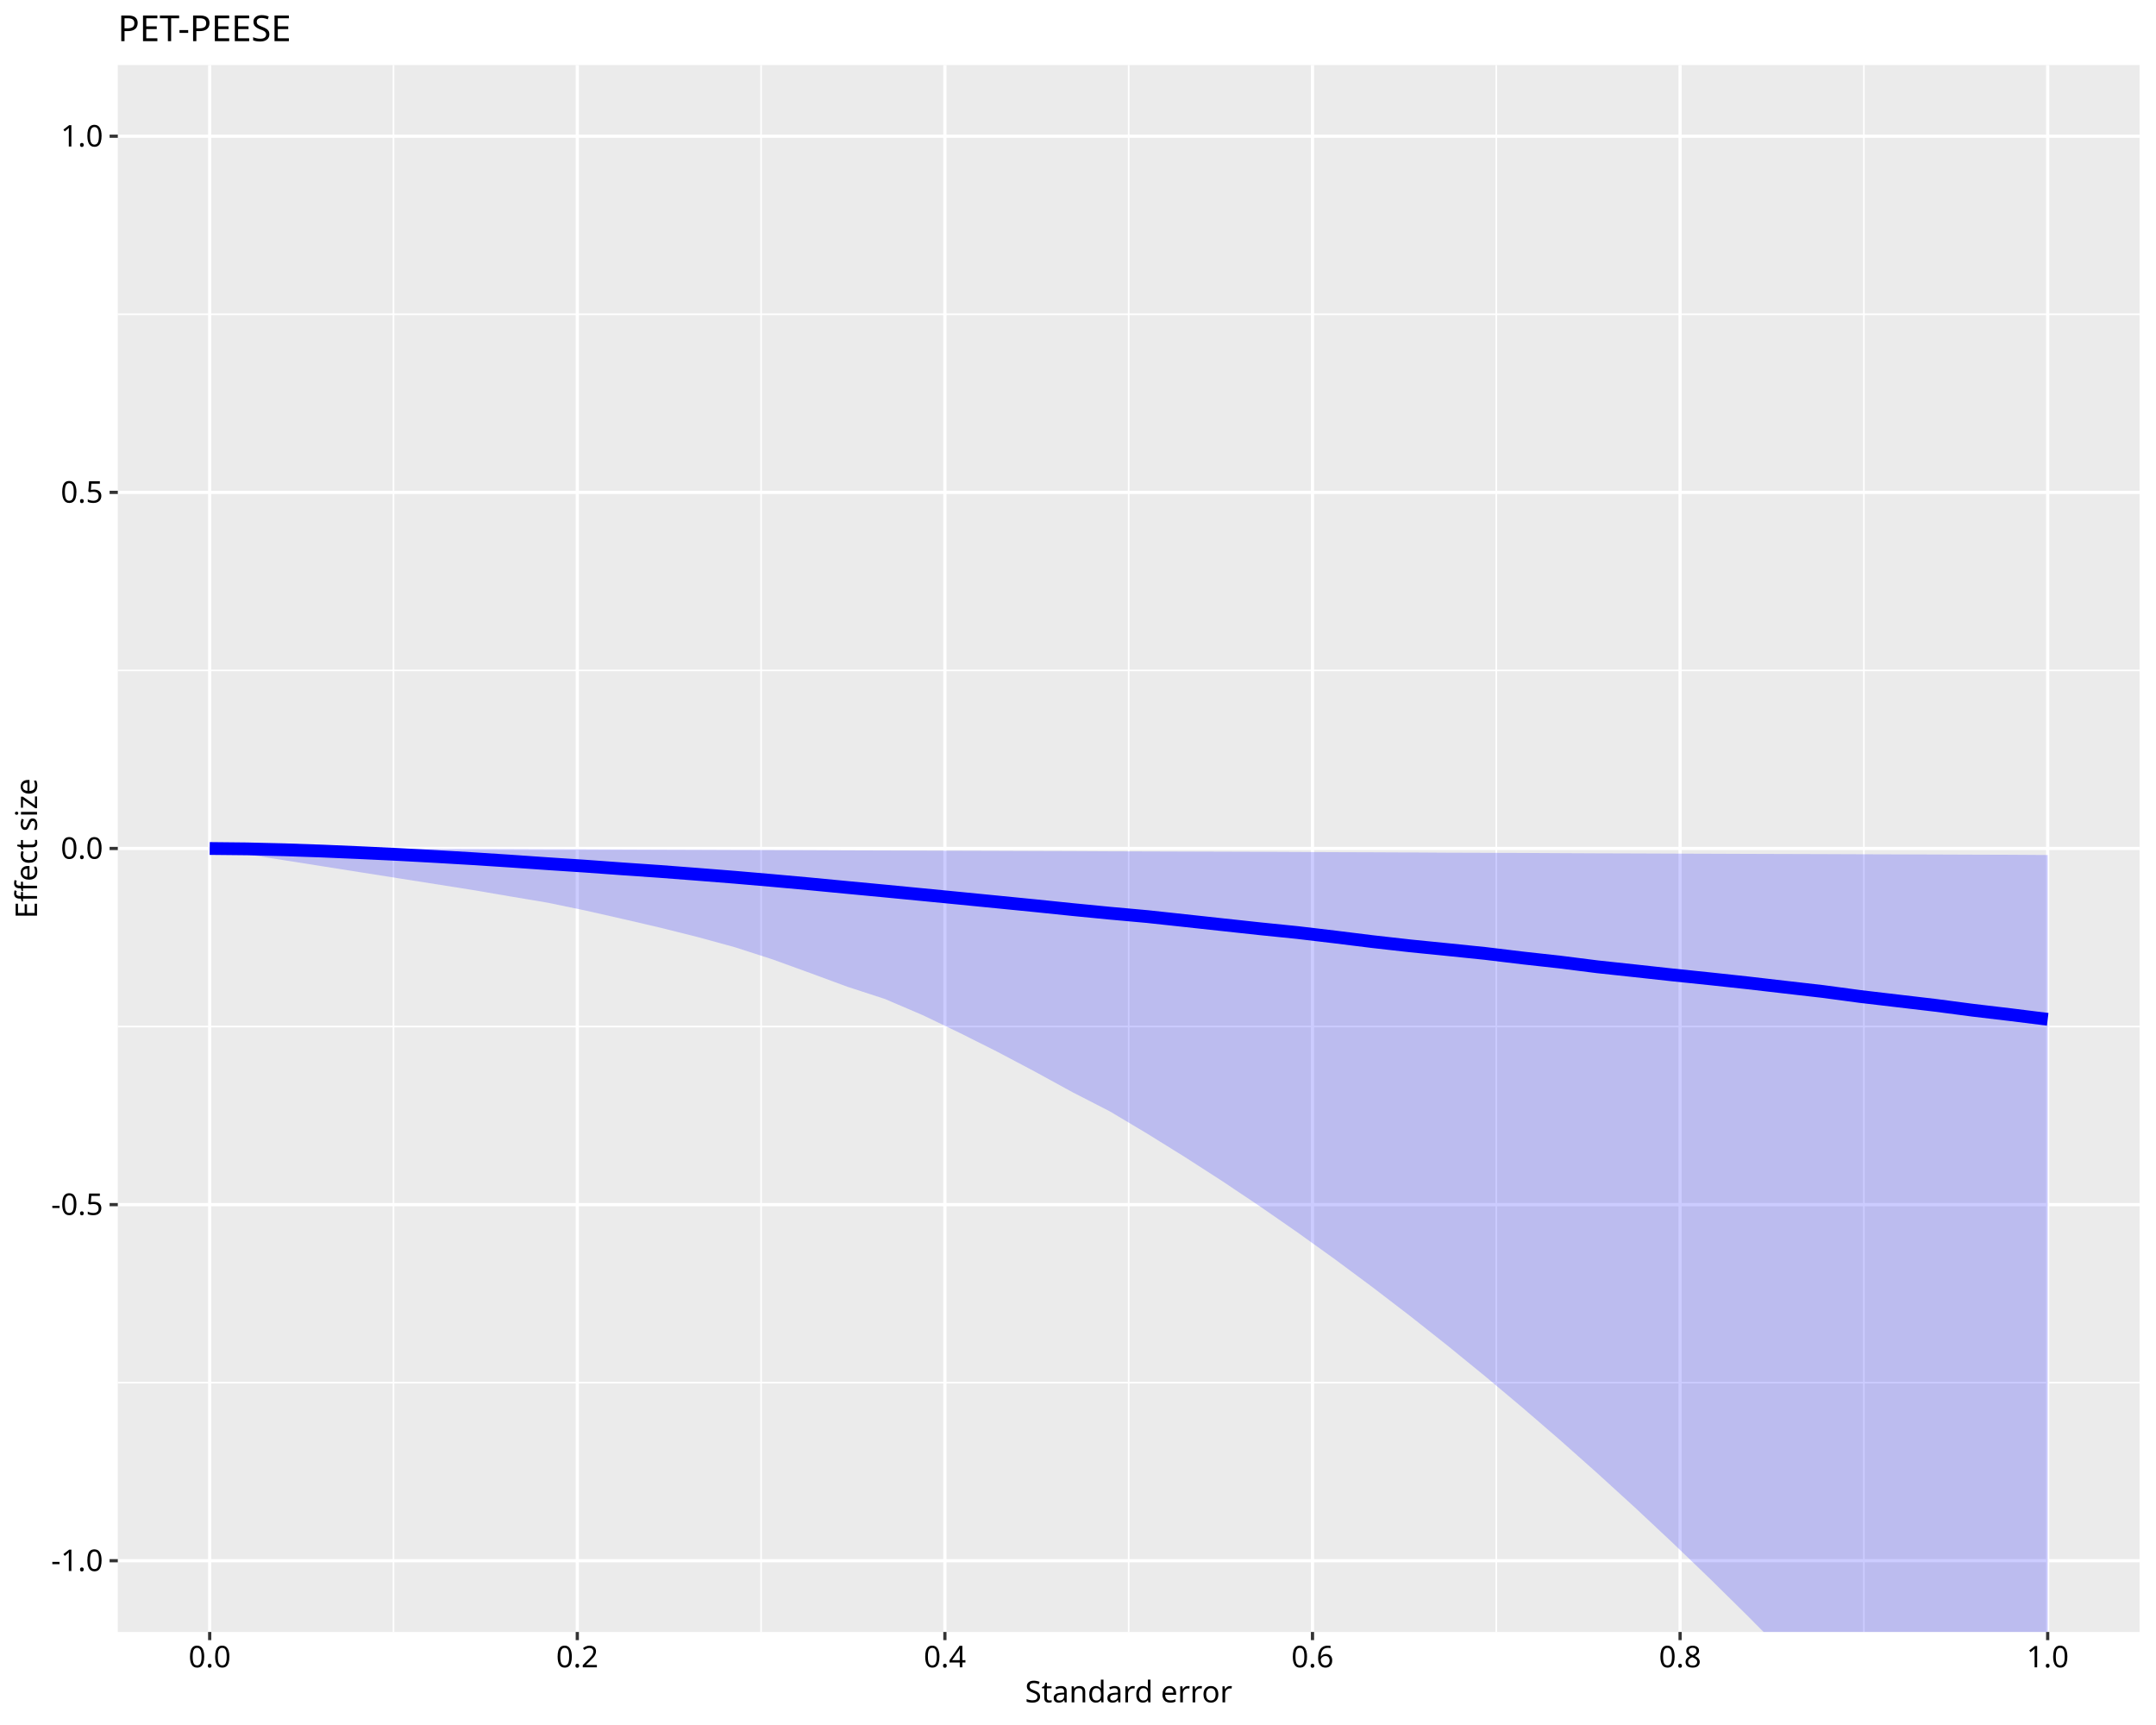
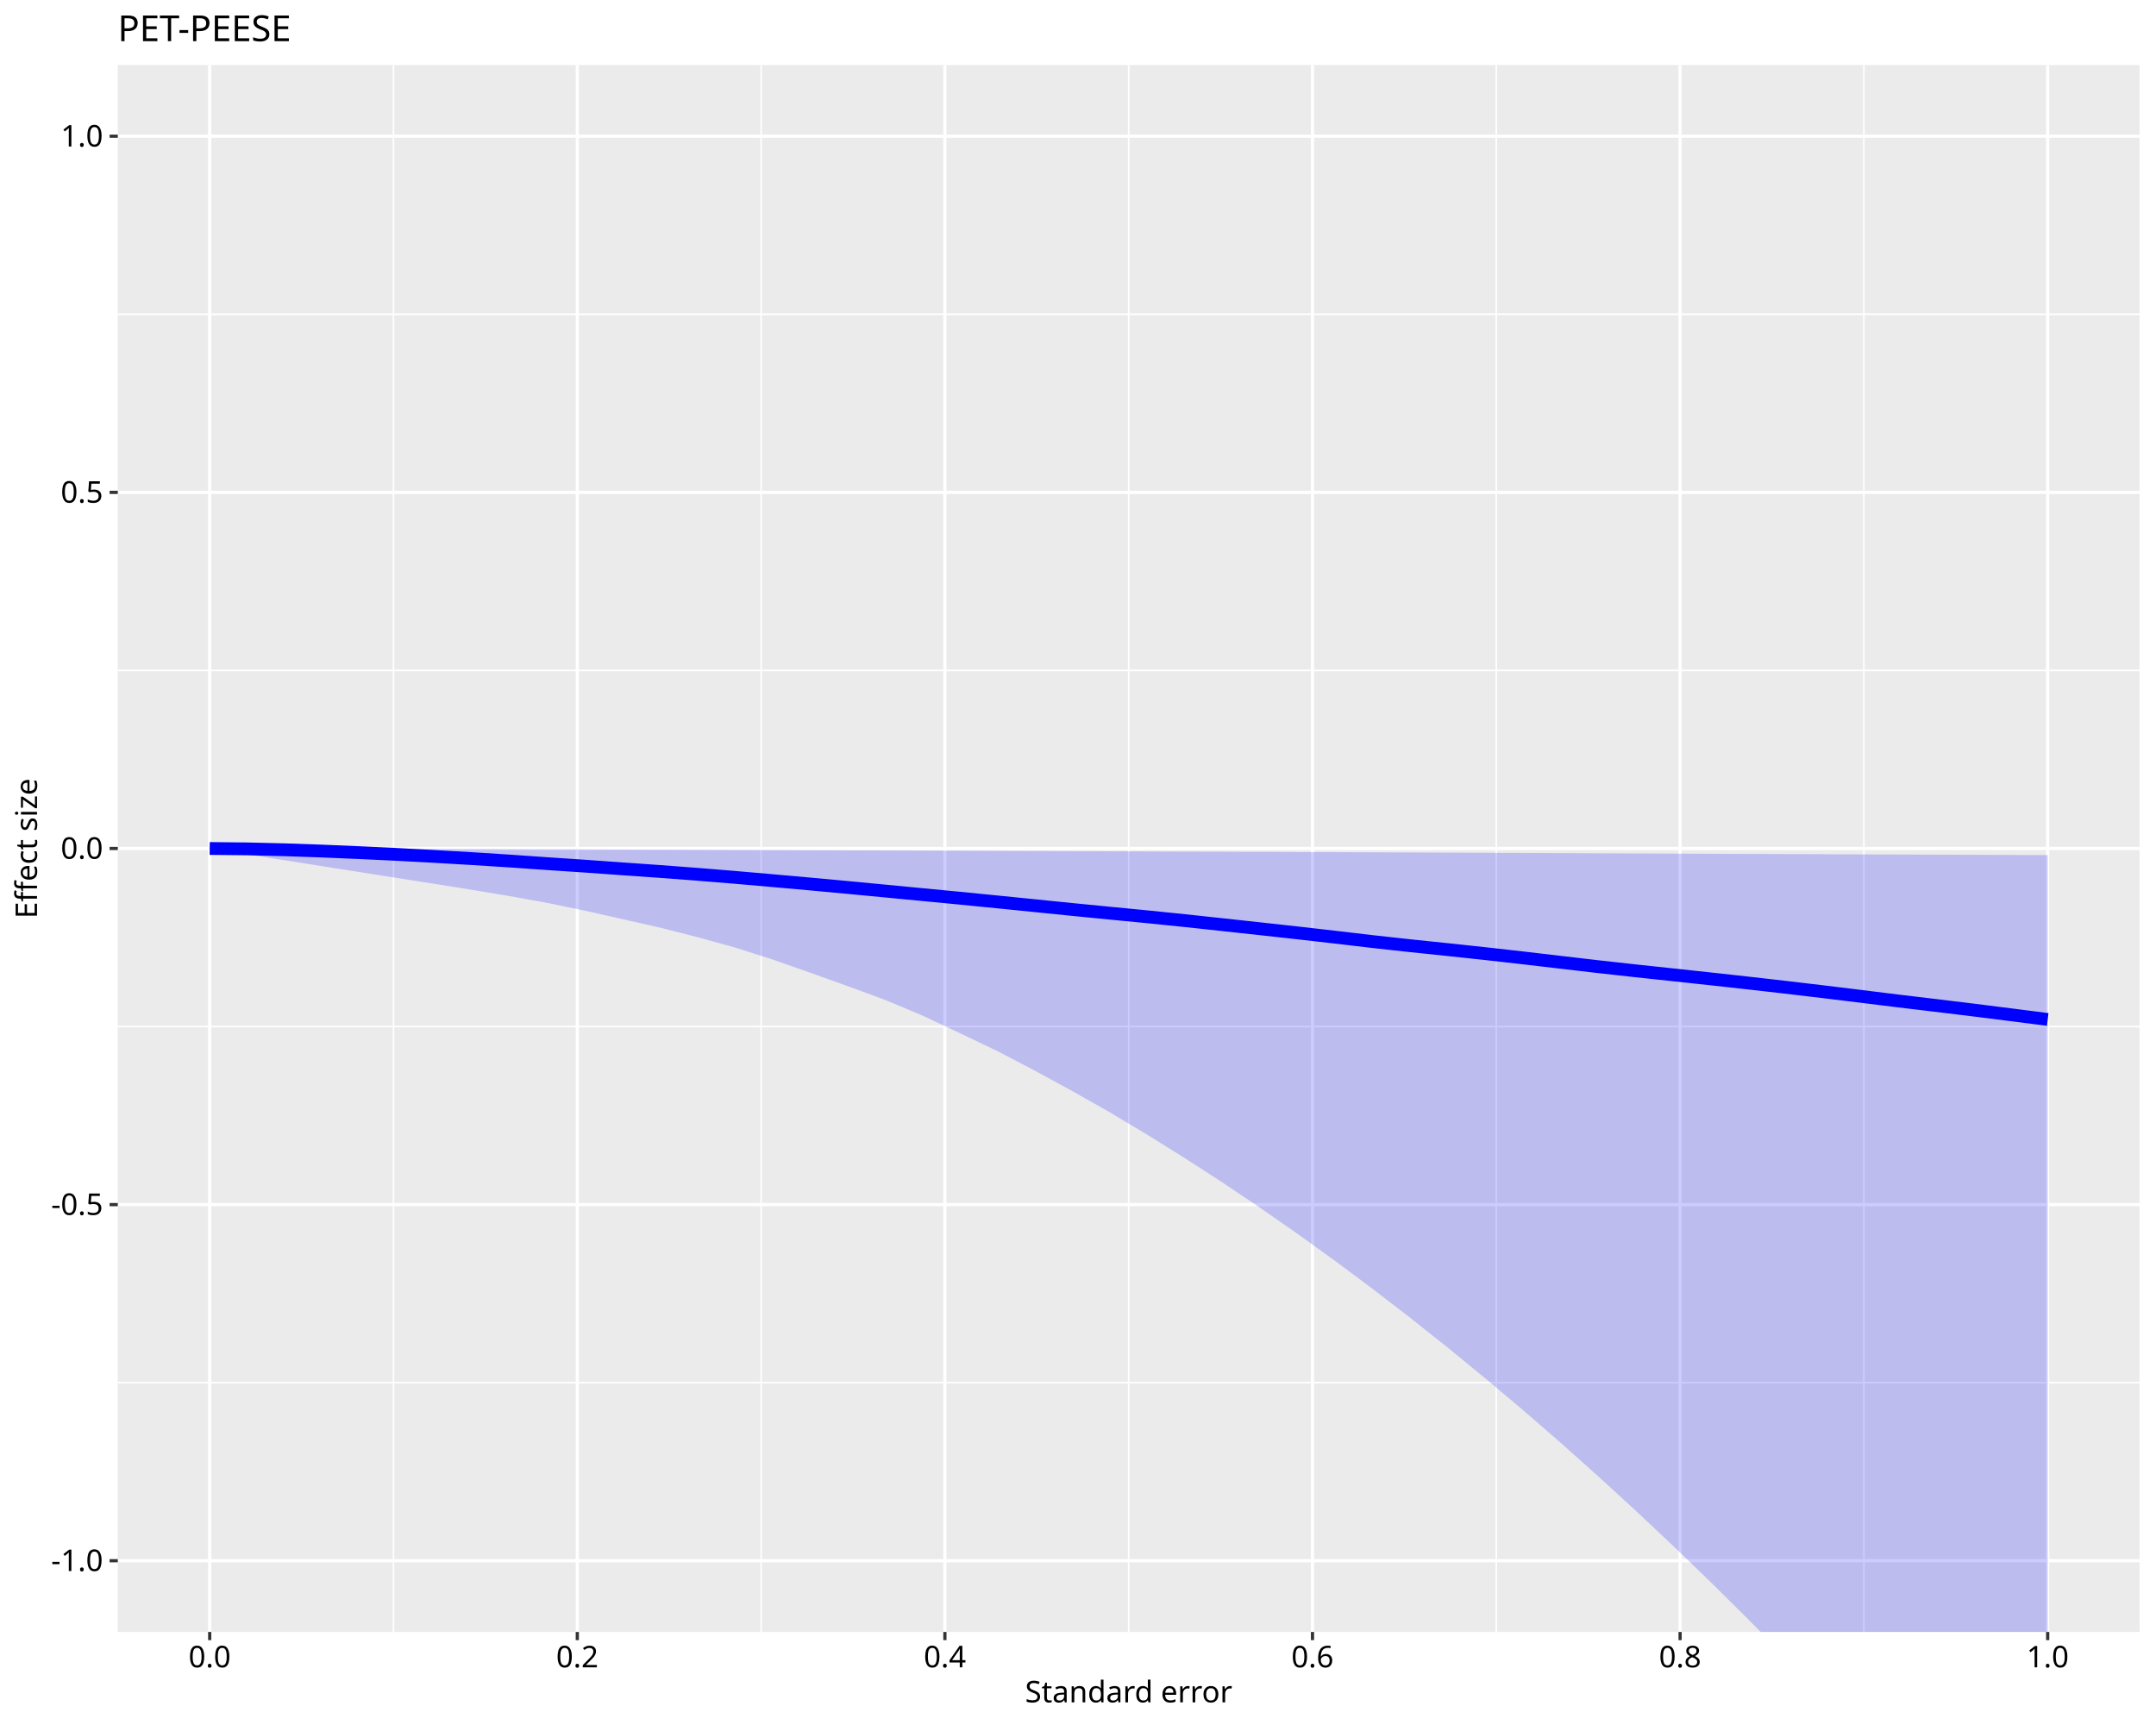
<svg xmlns="http://www.w3.org/2000/svg" class="svglite" data-engine-version="2.0" width="720.00pt" height="576.00pt" viewBox="0 0 720.00 576.00">
  <defs>
    <style type="text/css">
    .svglite line, .svglite polyline, .svglite polygon, .svglite path, .svglite rect, .svglite circle {
      fill: none;
      stroke: #000000;
      stroke-linecap: round;
      stroke-linejoin: round;
      stroke-miterlimit: 10.00;
    }
  </style>
  </defs>
  <rect width="100%" height="100%" style="stroke: none; fill: #FFFFFF;" />
  <defs>
    <clipPath id="cpMC4wMHw3MjAuMDB8MC4wMHw1NzYuMDA=">
      <rect x="0.00" y="0.00" width="720.00" height="576.00" />
    </clipPath>
  </defs>
  <g clip-path="url(#cpMC4wMHw3MjAuMDB8MC4wMHw1NzYuMDA=)">
    <rect x="0.00" y="0.00" width="720.00" height="576.00" style="stroke-width: 1.07; stroke: #FFFFFF; fill: #FFFFFF;" />
  </g>
  <defs>
    <clipPath id="cpMzkuMzR8NzE0LjUyfDIxLjcxfDU0NC45Mw==">
      <rect x="39.34" y="21.71" width="675.18" height="523.22" />
    </clipPath>
  </defs>
  <g clip-path="url(#cpMzkuMzR8NzE0LjUyfDIxLjcxfDU0NC45Mw==)">
    <rect x="39.34" y="21.71" width="675.18" height="523.22" style="stroke-width: 1.07; stroke: none; fill: #EBEBEB;" />
    <polyline points="39.34,461.69 714.52,461.69 " style="stroke-width: 0.53; stroke: #FFFFFF; stroke-linecap: butt;" />
    <polyline points="39.34,342.78 714.52,342.78 " style="stroke-width: 0.53; stroke: #FFFFFF; stroke-linecap: butt;" />
    <polyline points="39.34,223.86 714.52,223.86 " style="stroke-width: 0.53; stroke: #FFFFFF; stroke-linecap: butt;" />
    <polyline points="39.34,104.95 714.52,104.95 " style="stroke-width: 0.53; stroke: #FFFFFF; stroke-linecap: butt;" />
    <polyline points="131.41,544.93 131.41,21.71 " style="stroke-width: 0.53; stroke: #FFFFFF; stroke-linecap: butt;" />
    <polyline points="254.17,544.93 254.17,21.71 " style="stroke-width: 0.53; stroke: #FFFFFF; stroke-linecap: butt;" />
    <polyline points="376.93,544.93 376.93,21.71 " style="stroke-width: 0.53; stroke: #FFFFFF; stroke-linecap: butt;" />
    <polyline points="499.69,544.93 499.69,21.71 " style="stroke-width: 0.53; stroke: #FFFFFF; stroke-linecap: butt;" />
    <polyline points="622.45,544.93 622.45,21.71 " style="stroke-width: 0.53; stroke: #FFFFFF; stroke-linecap: butt;" />
    <polyline points="39.34,521.15 714.52,521.15 " style="stroke-width: 1.07; stroke: #FFFFFF; stroke-linecap: butt;" />
    <polyline points="39.34,402.24 714.52,402.24 " style="stroke-width: 1.07; stroke: #FFFFFF; stroke-linecap: butt;" />
    <polyline points="39.34,283.32 714.52,283.32 " style="stroke-width: 1.07; stroke: #FFFFFF; stroke-linecap: butt;" />
    <polyline points="39.34,164.41 714.52,164.41 " style="stroke-width: 1.07; stroke: #FFFFFF; stroke-linecap: butt;" />
    <polyline points="39.34,45.49 714.52,45.49 " style="stroke-width: 1.07; stroke: #FFFFFF; stroke-linecap: butt;" />
    <polyline points="70.03,544.93 70.03,21.71 " style="stroke-width: 1.07; stroke: #FFFFFF; stroke-linecap: butt;" />
    <polyline points="192.79,544.93 192.79,21.71 " style="stroke-width: 1.07; stroke: #FFFFFF; stroke-linecap: butt;" />
    <polyline points="315.55,544.93 315.55,21.71 " style="stroke-width: 1.07; stroke: #FFFFFF; stroke-linecap: butt;" />
    <polyline points="438.31,544.93 438.31,21.71 " style="stroke-width: 1.07; stroke: #FFFFFF; stroke-linecap: butt;" />
    <polyline points="561.07,544.93 561.07,21.71 " style="stroke-width: 1.07; stroke: #FFFFFF; stroke-linecap: butt;" />
    <polyline points="683.83,544.93 683.83,21.71 " style="stroke-width: 1.07; stroke: #FFFFFF; stroke-linecap: butt;" />
-     <polygon points="70.03,283.32 82.56,285.30 95.08,287.27 107.61,289.25 120.14,291.23 132.66,293.20 145.19,295.18 157.72,297.16 170.24,299.30 182.77,301.40 195.30,303.99 207.82,306.82 220.35,309.73 232.88,312.86 245.40,316.29 257.93,320.33 270.46,324.87 282.98,329.49 295.51,333.57 308.03,338.92 320.56,344.92 333.09,351.21 345.61,357.83 358.14,364.69 370.67,371.12 383.19,378.59 395.72,386.37 408.25,394.44 420.77,402.83 433.30,411.52 445.83,420.51 458.35,429.81 470.88,439.41 483.41,449.32 495.93,459.53 508.46,470.05 520.99,480.87 533.51,492.00 546.04,503.43 558.57,515.17 571.09,527.21 583.62,539.56 596.14,552.21 608.67,565.17 621.20,578.43 633.72,592.00 646.25,605.87 658.78,620.04 671.30,634.53 683.83,649.31 683.83,285.50 671.30,285.42 658.78,285.38 646.25,285.33 633.72,285.29 621.20,285.25 608.67,285.20 596.14,285.16 583.62,285.12 571.09,285.07 558.57,285.03 546.04,284.98 533.51,284.94 520.99,284.88 508.46,284.81 495.93,284.77 483.41,284.73 470.88,284.65 458.35,284.59 445.83,284.55 433.30,284.49 420.77,284.43 408.25,284.39 395.72,284.35 383.19,284.31 370.67,284.27 358.14,284.20 345.61,284.16 333.09,284.11 320.56,284.07 308.03,284.03 295.51,283.99 282.98,283.95 270.46,283.89 257.93,283.84 245.40,283.81 232.88,283.76 220.35,283.72 207.82,283.67 195.30,283.61 182.77,283.58 170.24,283.53 157.72,283.49 145.19,283.45 132.66,283.42 120.14,283.39 107.61,283.36 95.08,283.34 82.56,283.33 70.03,283.32 " style="stroke-width: 1.07; stroke: none; stroke-linecap: butt; fill: #0000FF; fill-opacity: 0.20;" />
-     <polyline points="70.03,283.32 82.56,283.45 95.08,283.75 107.61,284.18 120.14,284.71 132.66,285.30 145.19,285.98 157.72,286.71 170.24,287.52 182.77,288.39 195.30,289.21 207.82,290.12 220.35,290.98 232.88,291.94 245.40,292.93 257.93,294.01 270.46,295.14 282.98,296.34 295.51,297.52 308.03,298.73 320.56,299.95 333.09,301.18 345.61,302.42 358.14,303.71 370.67,304.93 383.19,306.06 395.72,307.41 408.25,308.77 420.77,310.12 433.30,311.39 445.83,312.87 458.35,314.42 470.88,315.83 483.41,317.08 495.93,318.36 508.46,319.87 520.99,321.25 533.51,322.83 546.04,324.17 558.57,325.54 571.09,326.83 583.62,328.18 596.14,329.63 608.67,331.06 621.20,332.74 633.72,334.21 646.25,335.68 658.78,337.32 671.30,338.80 683.83,340.36 " style="stroke-width: 4.27; stroke: #0000FF; stroke-linecap: butt;" />
+     <polygon points="70.03,283.32 82.56,285.29 95.08,287.26 107.61,289.24 120.14,291.21 132.66,293.18 145.19,295.15 157.72,297.14 170.24,299.24 182.77,301.49 195.30,304.08 207.82,306.90 220.35,309.73 232.88,312.92 245.40,316.37 257.93,320.37 270.46,324.76 282.98,329.25 295.51,333.85 308.03,339.09 320.56,344.99 333.09,350.98 345.61,357.52 358.14,364.35 370.67,371.44 383.19,378.94 395.72,386.74 408.25,394.85 420.77,403.26 433.30,411.98 445.83,421.01 458.35,430.34 470.88,439.98 483.41,449.93 495.93,460.18 508.46,470.73 520.99,481.59 533.51,492.76 546.04,504.24 558.57,516.02 571.09,528.10 583.62,540.49 596.14,553.19 608.67,566.20 621.20,579.51 633.72,593.12 646.25,607.04 658.78,621.27 671.30,635.81 683.83,650.65 683.83,285.53 671.30,285.48 658.78,285.43 646.25,285.38 633.72,285.34 621.20,285.29 608.67,285.24 596.14,285.19 583.62,285.14 571.09,285.09 558.57,285.03 546.04,284.98 533.51,284.93 520.99,284.87 508.46,284.82 495.93,284.76 483.41,284.71 470.88,284.65 458.35,284.60 445.83,284.55 433.30,284.50 420.77,284.45 408.25,284.40 395.72,284.36 383.19,284.31 370.67,284.26 358.14,284.21 345.61,284.17 333.09,284.12 320.56,284.07 308.03,284.03 295.51,283.98 282.98,283.94 270.46,283.90 257.93,283.85 245.40,283.81 232.88,283.76 220.35,283.72 207.82,283.67 195.30,283.62 182.77,283.58 170.24,283.53 157.72,283.49 145.19,283.46 132.66,283.42 120.14,283.39 107.61,283.36 95.08,283.34 82.56,283.33 70.03,283.32 " style="stroke-width: 1.07; stroke: none; stroke-linecap: butt; fill: #0000FF; fill-opacity: 0.20;" />
+     <polyline points="70.03,283.32 82.56,283.45 95.08,283.75 107.61,284.18 120.14,284.71 132.66,285.30 145.19,285.98 157.72,286.71 170.24,287.51 182.77,288.38 195.30,289.22 207.82,290.11 220.35,290.99 232.88,291.94 245.40,292.96 257.93,294.05 270.46,295.17 282.98,296.33 295.51,297.52 308.03,298.72 320.56,299.92 333.09,301.16 345.61,302.42 358.14,303.69 370.67,304.92 383.19,306.13 395.72,307.41 408.25,308.76 420.77,310.12 433.30,311.50 445.83,312.93 458.35,314.40 470.88,315.78 483.41,317.08 495.93,318.42 508.46,319.83 520.99,321.30 533.51,322.76 546.04,324.15 558.57,325.49 571.09,326.84 583.62,328.22 596.14,329.65 608.67,331.13 621.20,332.66 633.72,334.21 646.25,335.71 658.78,337.23 671.30,338.81 683.83,340.41 " style="stroke-width: 4.27; stroke: #0000FF; stroke-linecap: butt;" />
  </g>
  <g clip-path="url(#cpMC4wMHw3MjAuMDB8MC4wMHw1NzYuMDA=)">
    <text x="34.41" y="524.59" text-anchor="end" style="font-size: 10.00px; font-family: sans;" textLength="17.23px" lengthAdjust="spacingAndGlyphs">-1.0</text>
    <text x="34.41" y="405.68" text-anchor="end" style="font-size: 10.00px; font-family: sans;" textLength="17.23px" lengthAdjust="spacingAndGlyphs">-0.5</text>
    <text x="34.41" y="286.76" text-anchor="end" style="font-size: 10.00px; font-family: sans;" textLength="13.90px" lengthAdjust="spacingAndGlyphs">0.0</text>
    <text x="34.41" y="167.85" text-anchor="end" style="font-size: 10.00px; font-family: sans;" textLength="13.90px" lengthAdjust="spacingAndGlyphs">0.5</text>
    <text x="34.41" y="48.93" text-anchor="end" style="font-size: 10.00px; font-family: sans;" textLength="13.90px" lengthAdjust="spacingAndGlyphs">1.0</text>
    <polyline points="36.60,521.15 39.34,521.15 " style="stroke-width: 1.07; stroke: #333333; stroke-linecap: butt;" />
    <polyline points="36.60,402.24 39.34,402.24 " style="stroke-width: 1.07; stroke: #333333; stroke-linecap: butt;" />
    <polyline points="36.60,283.32 39.34,283.32 " style="stroke-width: 1.07; stroke: #333333; stroke-linecap: butt;" />
    <polyline points="36.60,164.41 39.34,164.41 " style="stroke-width: 1.07; stroke: #333333; stroke-linecap: butt;" />
    <polyline points="36.60,45.49 39.34,45.49 " style="stroke-width: 1.07; stroke: #333333; stroke-linecap: butt;" />
    <polyline points="70.03,547.67 70.03,544.93 " style="stroke-width: 1.07; stroke: #333333; stroke-linecap: butt;" />
    <polyline points="192.79,547.67 192.79,544.93 " style="stroke-width: 1.07; stroke: #333333; stroke-linecap: butt;" />
    <polyline points="315.55,547.67 315.55,544.93 " style="stroke-width: 1.07; stroke: #333333; stroke-linecap: butt;" />
    <polyline points="438.31,547.67 438.31,544.93 " style="stroke-width: 1.07; stroke: #333333; stroke-linecap: butt;" />
    <polyline points="561.07,547.67 561.07,544.93 " style="stroke-width: 1.07; stroke: #333333; stroke-linecap: butt;" />
    <polyline points="683.83,547.67 683.83,544.93 " style="stroke-width: 1.07; stroke: #333333; stroke-linecap: butt;" />
    <text x="70.03" y="556.75" text-anchor="middle" style="font-size: 10.00px; font-family: sans;" textLength="13.90px" lengthAdjust="spacingAndGlyphs">0.0</text>
    <text x="192.79" y="556.75" text-anchor="middle" style="font-size: 10.00px; font-family: sans;" textLength="13.90px" lengthAdjust="spacingAndGlyphs">0.2</text>
    <text x="315.55" y="556.75" text-anchor="middle" style="font-size: 10.00px; font-family: sans;" textLength="13.90px" lengthAdjust="spacingAndGlyphs">0.4</text>
    <text x="438.31" y="556.75" text-anchor="middle" style="font-size: 10.00px; font-family: sans;" textLength="13.90px" lengthAdjust="spacingAndGlyphs">0.6</text>
    <text x="561.07" y="556.75" text-anchor="middle" style="font-size: 10.00px; font-family: sans;" textLength="13.90px" lengthAdjust="spacingAndGlyphs">0.8</text>
    <text x="683.83" y="556.75" text-anchor="middle" style="font-size: 10.00px; font-family: sans;" textLength="13.90px" lengthAdjust="spacingAndGlyphs">1.0</text>
    <text x="376.93" y="568.44" text-anchor="middle" style="font-size: 10.00px; font-family: sans;" textLength="64.48px" lengthAdjust="spacingAndGlyphs">Standard error</text>
    <text transform="translate(12.36,283.32) rotate(-90)" text-anchor="middle" style="font-size: 10.00px; font-family: sans;" textLength="46.14px" lengthAdjust="spacingAndGlyphs">Effect size</text>
    <text x="39.34" y="13.74" style="font-size: 12.00px; font-family: sans;" textLength="67.37px" lengthAdjust="spacingAndGlyphs">PET-PEESE</text>
  </g>
</svg>
